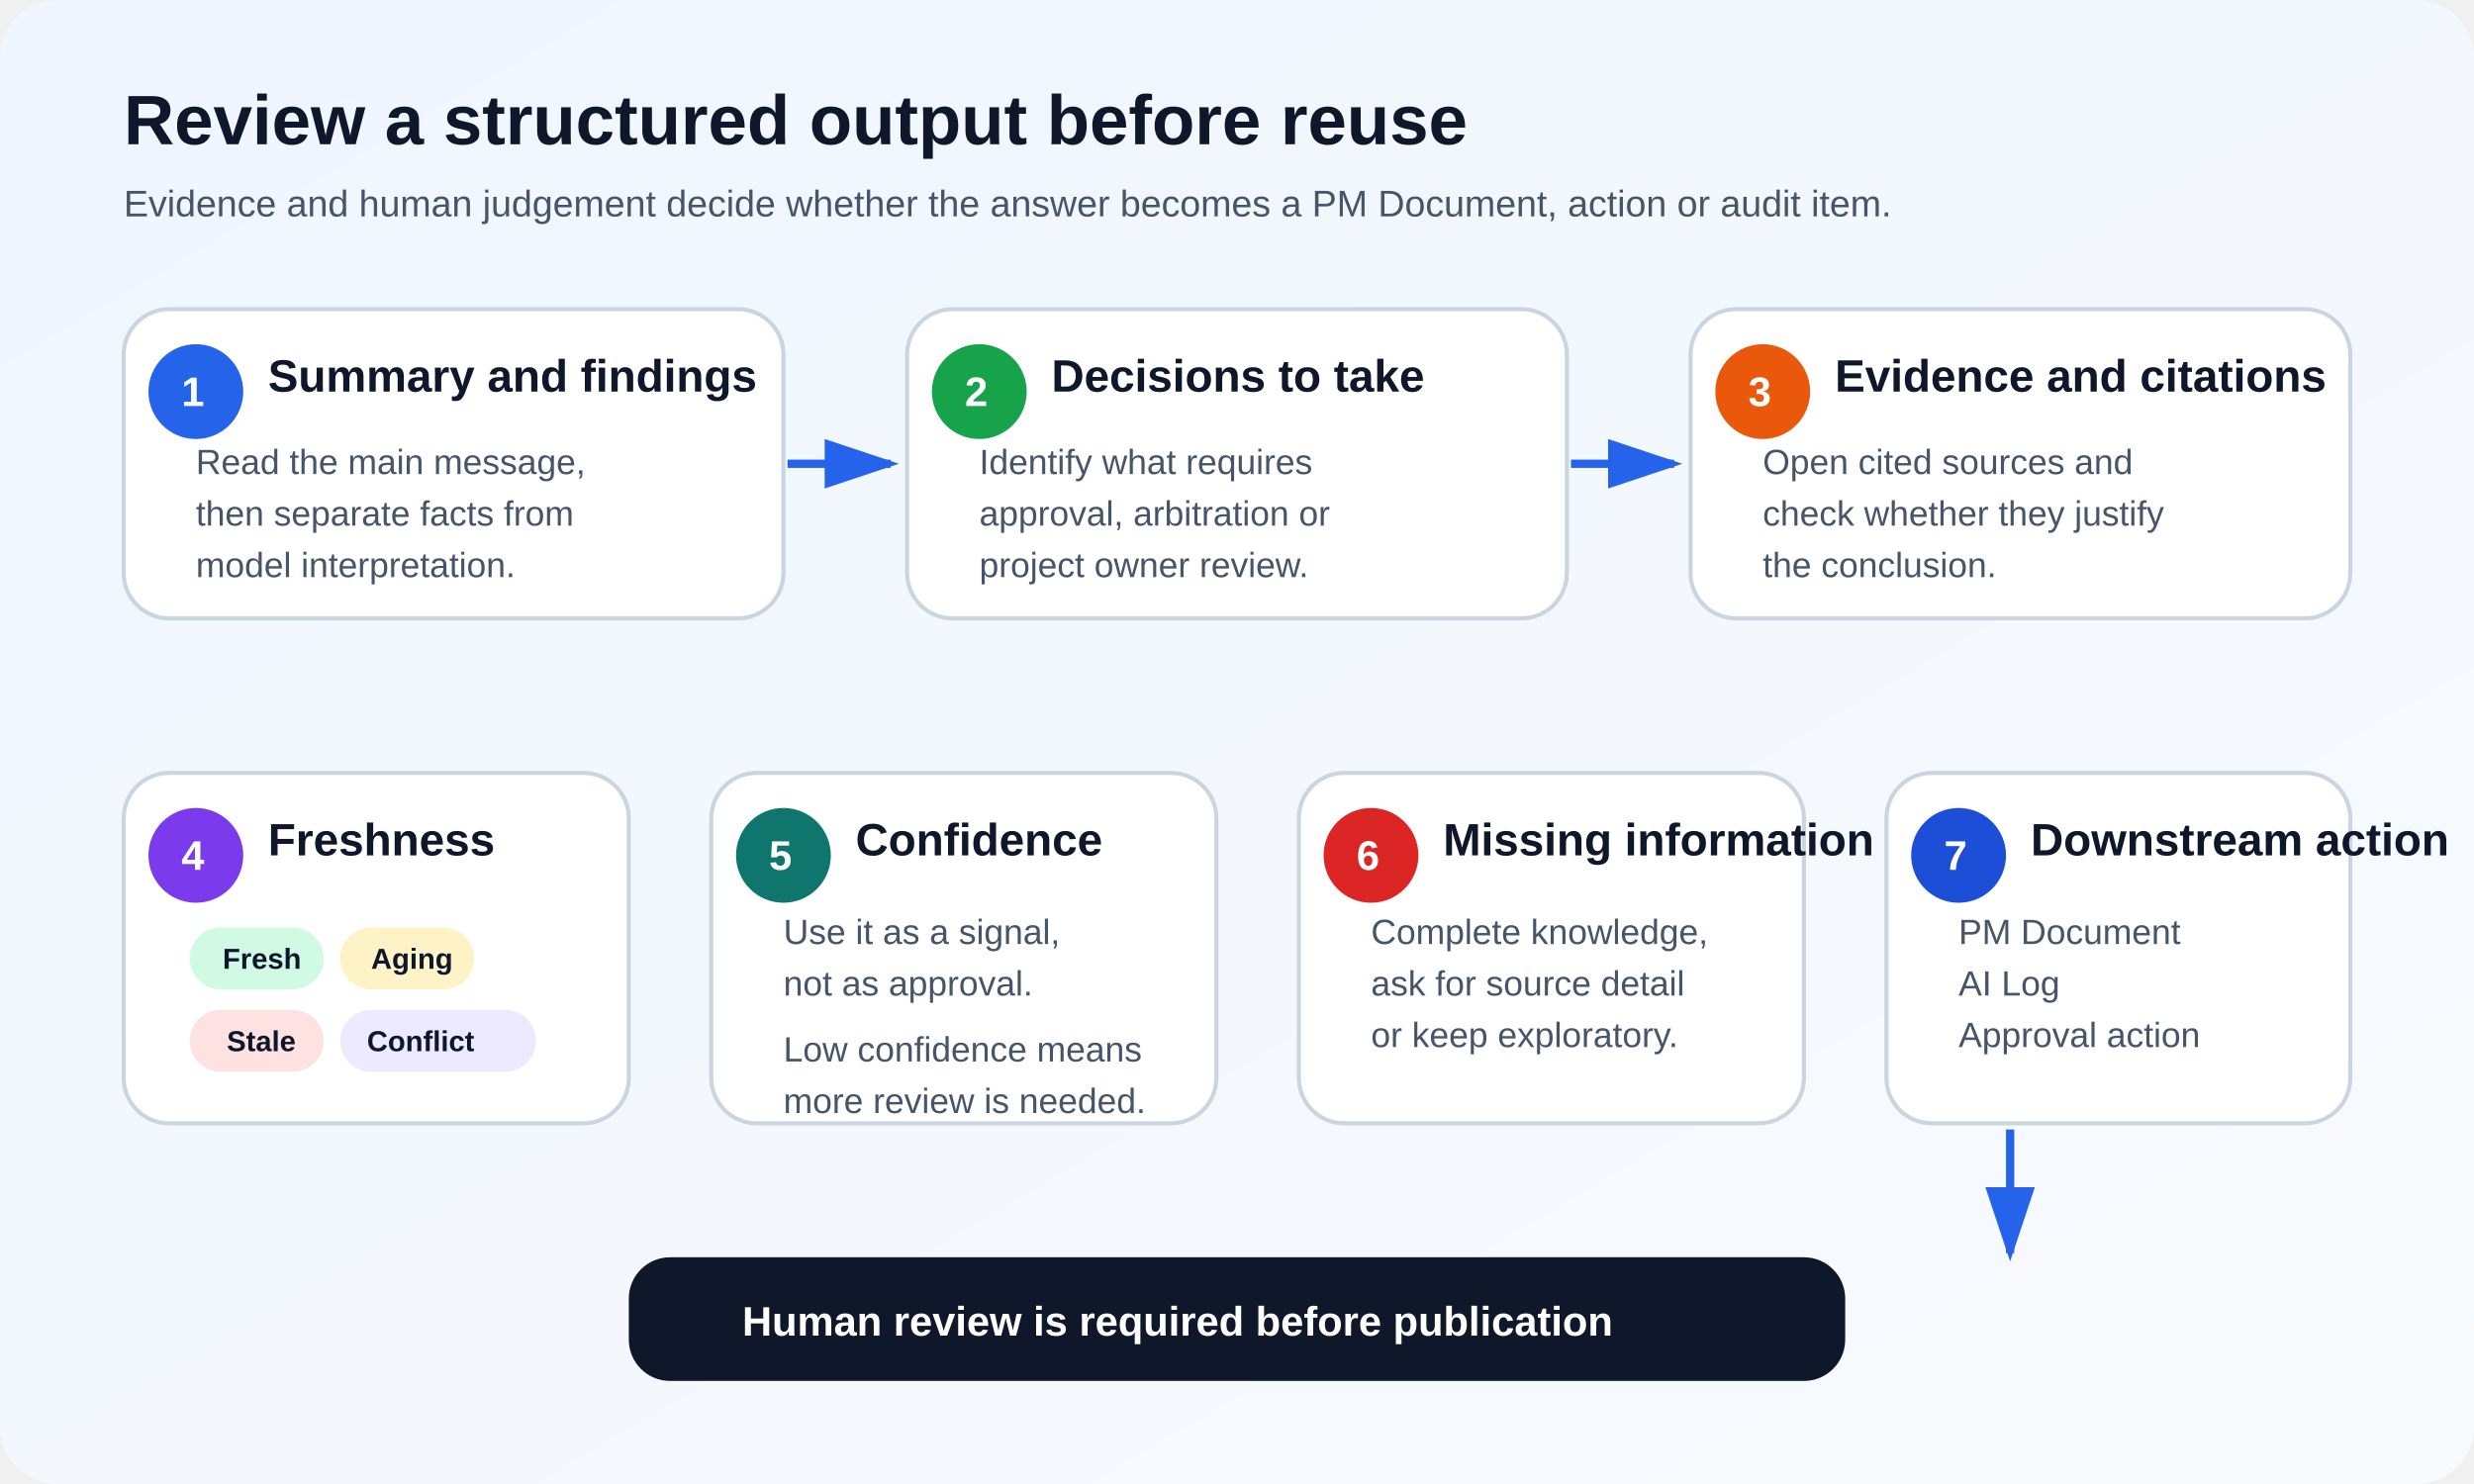
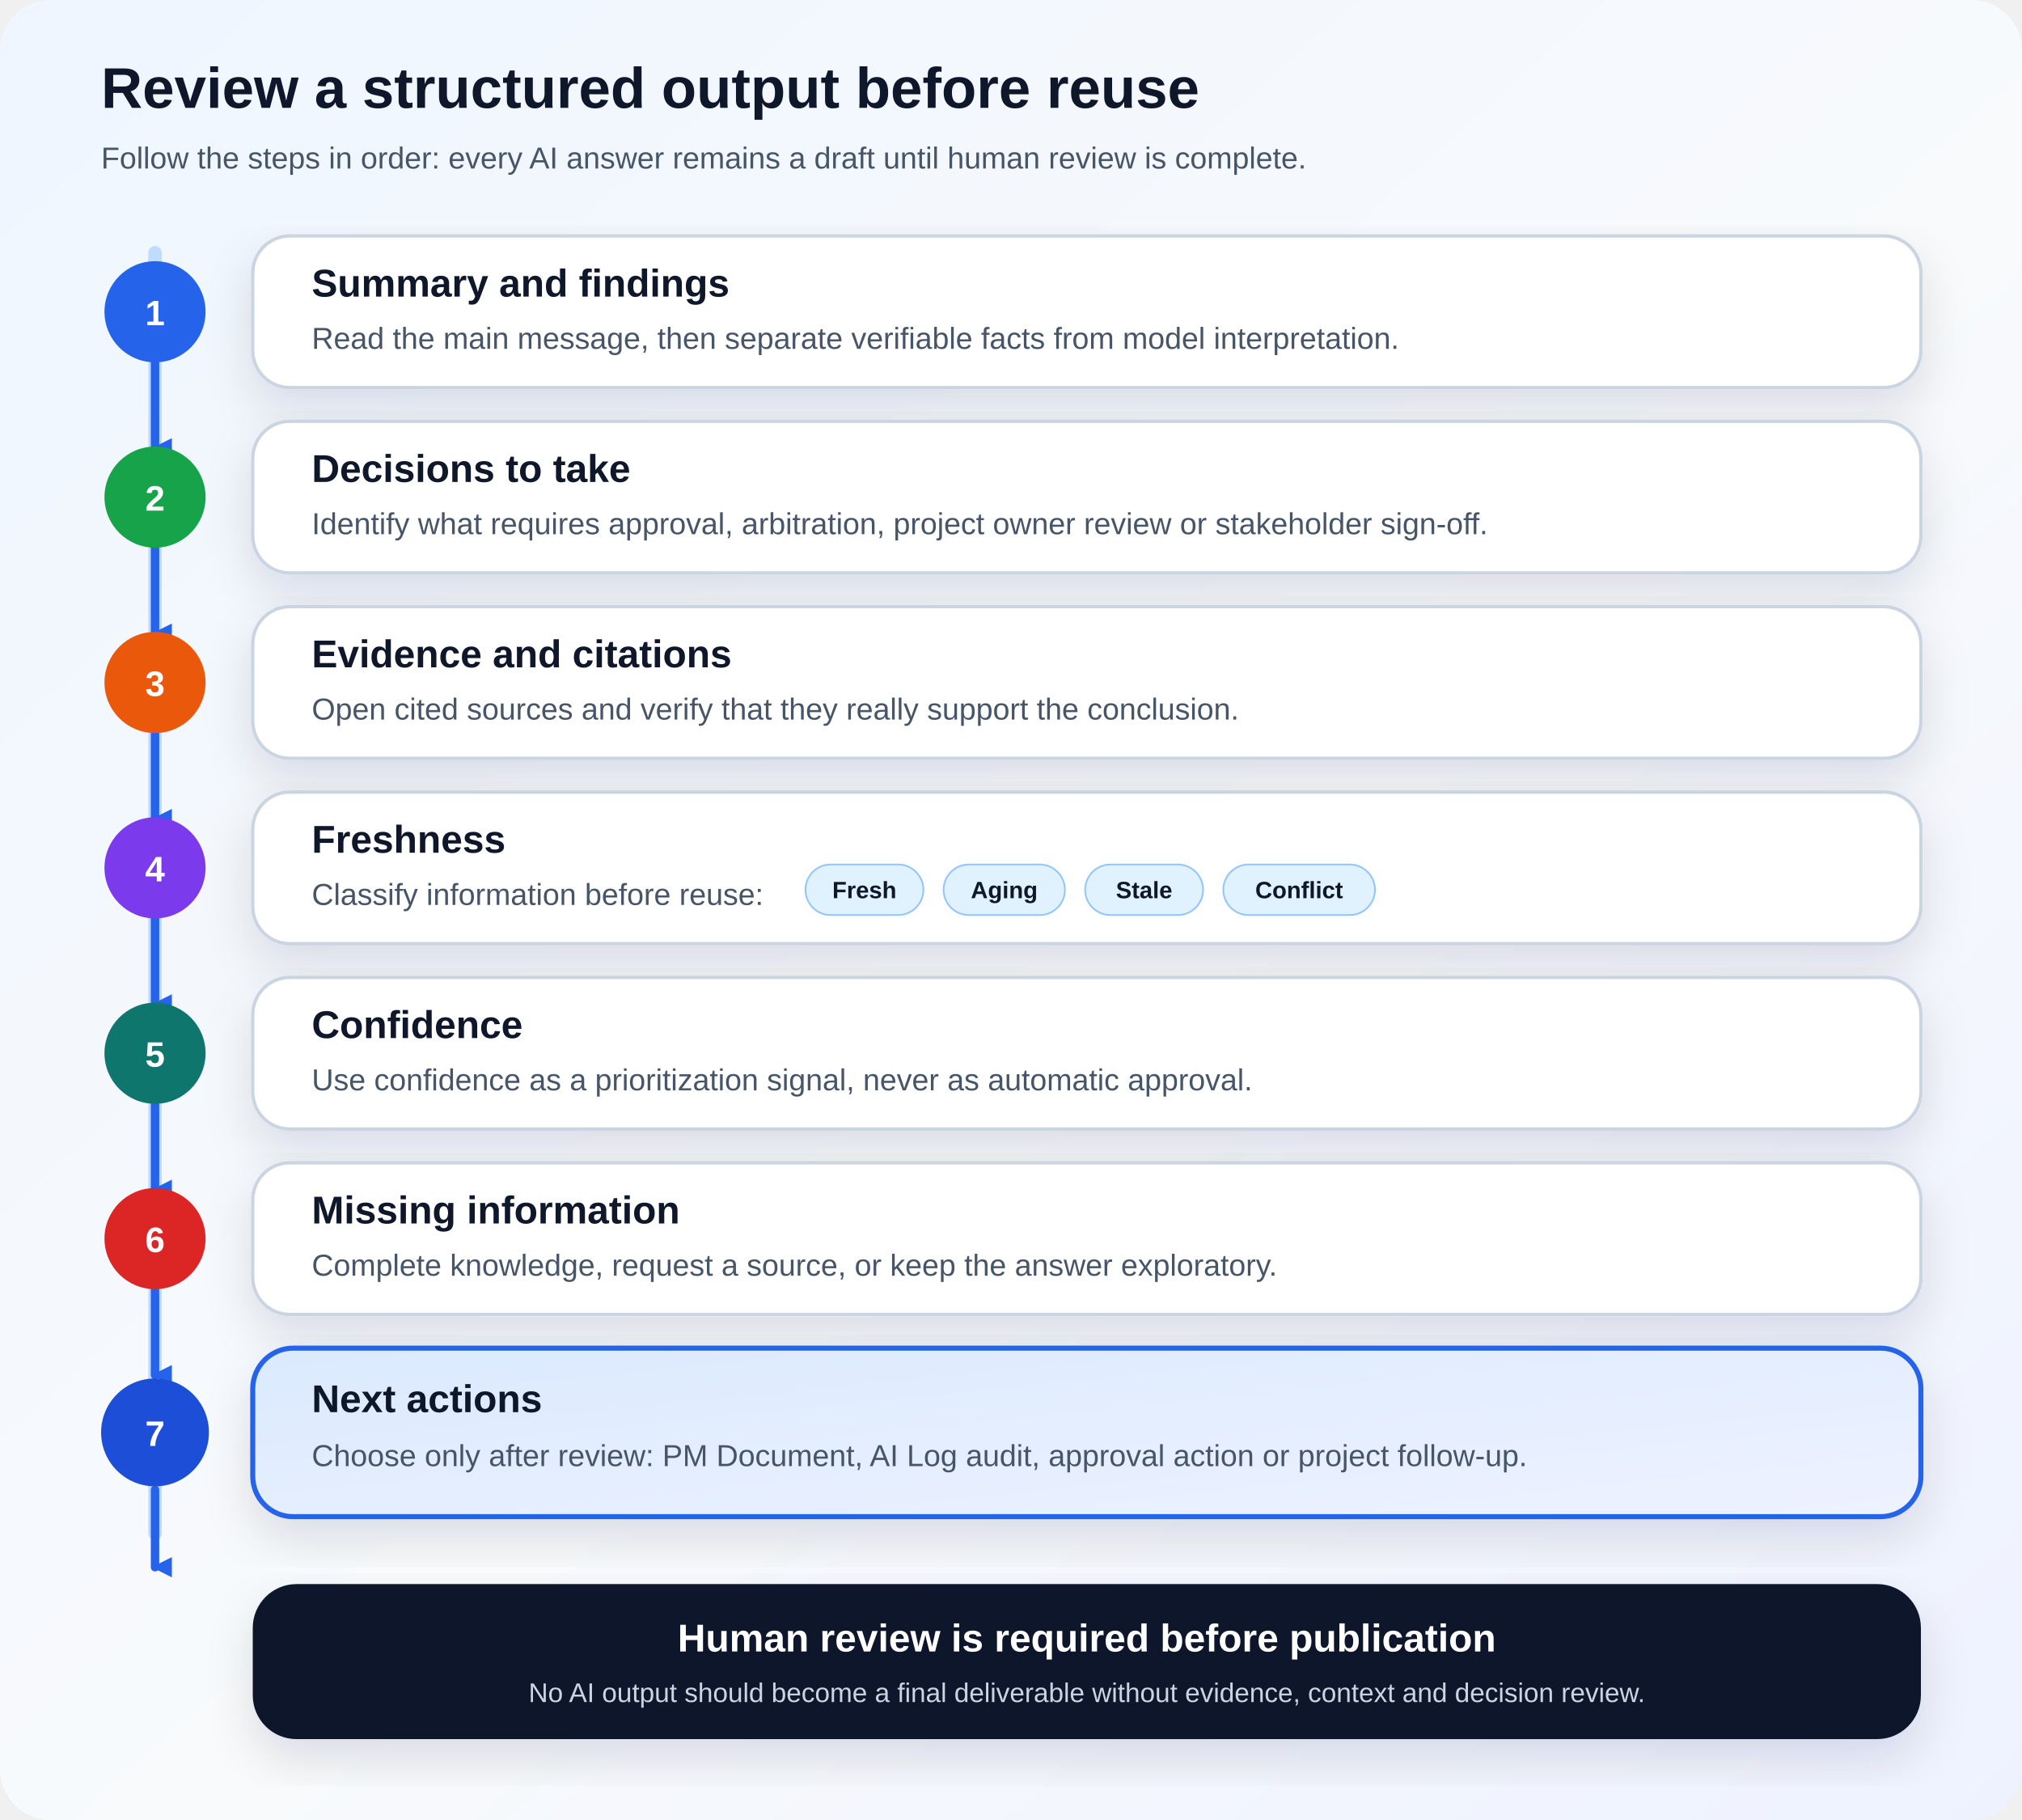
- <svg xmlns="http://www.w3.org/2000/svg" viewBox="0 0 1200 720" role="img" aria-labelledby="title desc">
+ <svg xmlns="http://www.w3.org/2000/svg" width="1200" height="1080" viewBox="0 0 1200 1080" role="img" aria-labelledby="title desc">
  <defs>
    <linearGradient id="bg" x1="0" y1="0" x2="1" y2="1">
      <stop offset="0" stop-color="#eff6ff" />
-       <stop offset="1" stop-color="#f8fafc" />
+       <stop offset="0.55" stop-color="#f8fafc" />
+       <stop offset="1" stop-color="#eef2ff" />
    </linearGradient>
-     <marker id="arrow" markerWidth="10" markerHeight="10" refX="8" refY="3" orient="auto" markerUnits="strokeWidth">
-       <path d="M0,0 L0,6 L9,3 z" fill="#2563eb" />
+     <linearGradient id="action" x1="0" y1="0" x2="1" y2="1">
+       <stop offset="0" stop-color="#dbeafe" />
+       <stop offset="1" stop-color="#eef2ff" />
+     </linearGradient>
+     <marker id="arrow" markerWidth="14" markerHeight="14" refX="7" refY="11" orient="auto" markerUnits="userSpaceOnUse">
+       <path d="M1,1 L13,1 L7,13 Z" fill="#2563eb" />
    </marker>
+     <filter id="shadow" x="-10%" y="-20%" width="120%" height="150%">
+       <feDropShadow dx="0" dy="12" stdDeviation="14" flood-color="#0f172a" flood-opacity="0.12" />
+     </filter>
    <style>
-       .title{font:700 34px Arial,sans-serif;fill:#0f172a}.subtitle{font:400 18px Arial,sans-serif;fill:#475569}.card{fill:#fff;stroke:#cbd5e1;stroke-width:2}.num{font:700 20px Arial,sans-serif;fill:#fff}.head{font:700 22px Arial,sans-serif;fill:#0f172a}.body{font:400 17px Arial,sans-serif;fill:#475569}.pill{font:700 14px Arial,sans-serif;fill:#0f172a}
+       .title{font:700 34px Arial,sans-serif;fill:#0f172a}.subtitle{font:400 18px Arial,sans-serif;fill:#475569}.rail{stroke:#bfdbfe;stroke-width:8;stroke-linecap:round}.flow{stroke:#2563eb;stroke-width:5;stroke-linecap:round;marker-end:url(#arrow)}.card{fill:#fff;stroke:#cbd5e1;stroke-width:2;filter:url(#shadow)}.action-card{fill:url(#action);stroke:#2563eb;stroke-width:3;filter:url(#shadow)}.num{font:700 21px Arial,sans-serif;fill:#fff;text-anchor:middle}.head{font:700 23px Arial,sans-serif;fill:#0f172a}.body{font:400 18px Arial,sans-serif;fill:#475569}.small{font:700 14px Arial,sans-serif;fill:#0f172a}.pill{fill:#e0f2fe;stroke:#93c5fd;stroke-width:1}.final{font:700 23px Arial,sans-serif;fill:#fff;text-anchor:middle}.final-sub{font:400 16px Arial,sans-serif;fill:#cbd5e1;text-anchor:middle}
    </style>
  </defs>
-   <rect width="1200" height="720" rx="28" fill="url(#bg)" />
-   <text x="60" y="70" class="title">Review a structured output before reuse</text>
-   <text x="60" y="105" class="subtitle">Evidence and human judgement decide whether the answer becomes a PM Document, action or audit item.</text>
-   <rect x="60" y="150" width="320" height="150" rx="22" class="card" />
-   <circle cx="95" cy="190" r="23" fill="#2563eb" />
-   <text x="88" y="197" class="num">1</text>
-   <text x="130" y="190" class="head">Summary and findings</text>
-   <text x="95" y="230" class="body">Read the main message,</text>
-   <text x="95" y="255" class="body">then separate facts from</text>
-   <text x="95" y="280" class="body">model interpretation.</text>
-   <rect x="440" y="150" width="320" height="150" rx="22" class="card" />
-   <circle cx="475" cy="190" r="23" fill="#16a34a" />
-   <text x="468" y="197" class="num">2</text>
-   <text x="510" y="190" class="head">Decisions to take</text>
-   <text x="475" y="230" class="body">Identify what requires</text>
-   <text x="475" y="255" class="body">approval, arbitration or</text>
-   <text x="475" y="280" class="body">project owner review.</text>
-   <rect x="820" y="150" width="320" height="150" rx="22" class="card" />
-   <circle cx="855" cy="190" r="23" fill="#ea580c" />
-   <text x="848" y="197" class="num">3</text>
-   <text x="890" y="190" class="head">Evidence and citations</text>
-   <text x="855" y="230" class="body">Open cited sources and</text>
-   <text x="855" y="255" class="body">check whether they justify</text>
-   <text x="855" y="280" class="body">the conclusion.</text>
-   <line x1="382" y1="225" x2="432" y2="225" stroke="#2563eb" stroke-width="4" marker-end="url(#arrow)" />
-   <line x1="762" y1="225" x2="812" y2="225" stroke="#2563eb" stroke-width="4" marker-end="url(#arrow)" />
-   <rect x="60" y="375" width="245" height="170" rx="22" class="card" />
-   <circle cx="95" cy="415" r="23" fill="#7c3aed" />
-   <text x="88" y="422" class="num">4</text>
-   <text x="130" y="415" class="head">Freshness</text>
-   <rect x="92" y="450" width="65" height="30" rx="15" fill="#d1fae5" />
-   <text x="108" y="470" class="pill">Fresh</text>
-   <rect x="165" y="450" width="65" height="30" rx="15" fill="#fef3c7" />
-   <text x="180" y="470" class="pill">Aging</text>
-   <rect x="92" y="490" width="65" height="30" rx="15" fill="#fee2e2" />
-   <text x="110" y="510" class="pill">Stale</text>
-   <rect x="165" y="490" width="95" height="30" rx="15" fill="#ede9fe" />
-   <text x="178" y="510" class="pill">Conflict</text>
-   <rect x="345" y="375" width="245" height="170" rx="22" class="card" />
-   <circle cx="380" cy="415" r="23" fill="#0f766e" />
-   <text x="373" y="422" class="num">5</text>
-   <text x="415" y="415" class="head">Confidence</text>
-   <text x="380" y="458" class="body">Use it as a signal,</text>
-   <text x="380" y="483" class="body">not as approval.</text>
-   <text x="380" y="515" class="body">Low confidence means</text>
-   <text x="380" y="540" class="body">more review is needed.</text>
-   <rect x="630" y="375" width="245" height="170" rx="22" class="card" />
-   <circle cx="665" cy="415" r="23" fill="#dc2626" />
-   <text x="658" y="422" class="num">6</text>
-   <text x="700" y="415" class="head">Missing information</text>
-   <text x="665" y="458" class="body">Complete knowledge,</text>
-   <text x="665" y="483" class="body">ask for source detail</text>
-   <text x="665" y="508" class="body">or keep exploratory.</text>
-   <rect x="915" y="375" width="225" height="170" rx="22" class="card" />
-   <circle cx="950" cy="415" r="23" fill="#1d4ed8" />
-   <text x="943" y="422" class="num">7</text>
-   <text x="985" y="415" class="head">Downstream action</text>
-   <text x="950" y="458" class="body">PM Document</text>
-   <text x="950" y="483" class="body">AI Log</text>
-   <text x="950" y="508" class="body">Approval action</text>
-   <line x1="975" y1="548" x2="975" y2="608" stroke="#2563eb" stroke-width="4" marker-end="url(#arrow)" />
-   <rect x="305" y="610" width="590" height="60" rx="20" fill="#0f172a" />
-   <text x="360" y="648" font-family="Arial,sans-serif" font-size="20" font-weight="700" fill="#fff">Human review is required before publication</text>
+   <rect width="1200" height="1080" rx="30" fill="url(#bg)" />
+   <text x="60" y="64" class="title">Review a structured output before reuse</text>
+   <text x="60" y="100" class="subtitle">Follow the steps in order: every AI answer remains a draft until human review is complete.</text>
+   <line x1="92" y1="150" x2="92" y2="910" class="rail" />
+   <line x1="92" y1="208" x2="92" y2="266" class="flow" />
+   <line x1="92" y1="318" x2="92" y2="376" class="flow" />
+   <line x1="92" y1="428" x2="92" y2="486" class="flow" />
+   <line x1="92" y1="538" x2="92" y2="596" class="flow" />
+   <line x1="92" y1="648" x2="92" y2="706" class="flow" />
+   <line x1="92" y1="758" x2="92" y2="816" class="flow" />
+   <line x1="92" y1="884" x2="92" y2="930" class="flow" />
+   <circle cx="92" cy="185" r="30" fill="#2563eb" />
+   <text x="92" y="193" class="num">1</text>
+   <rect x="150" y="140" width="990" height="90" rx="22" class="card" />
+   <text x="185" y="176" class="head">Summary and findings</text>
+   <text x="185" y="207" class="body">Read the main message, then separate verifiable facts from model interpretation.</text>
+   <circle cx="92" cy="295" r="30" fill="#16a34a" />
+   <text x="92" y="303" class="num">2</text>
+   <rect x="150" y="250" width="990" height="90" rx="22" class="card" />
+   <text x="185" y="286" class="head">Decisions to take</text>
+   <text x="185" y="317" class="body">Identify what requires approval, arbitration, project owner review or stakeholder sign-off.</text>
+   <circle cx="92" cy="405" r="30" fill="#ea580c" />
+   <text x="92" y="413" class="num">3</text>
+   <rect x="150" y="360" width="990" height="90" rx="22" class="card" />
+   <text x="185" y="396" class="head">Evidence and citations</text>
+   <text x="185" y="427" class="body">Open cited sources and verify that they really support the conclusion.</text>
+   <circle cx="92" cy="515" r="30" fill="#7c3aed" />
+   <text x="92" y="523" class="num">4</text>
+   <rect x="150" y="470" width="990" height="90" rx="22" class="card" />
+   <text x="185" y="506" class="head">Freshness</text>
+   <text x="185" y="537" class="body">Classify information before reuse:</text>
+   <rect x="478" y="513" width="70" height="30" rx="15" class="pill" />
+   <text x="513" y="533" class="small" text-anchor="middle">Fresh</text>
+   <rect x="560" y="513" width="72" height="30" rx="15" class="pill" />
+   <text x="596" y="533" class="small" text-anchor="middle">Aging</text>
+   <rect x="644" y="513" width="70" height="30" rx="15" class="pill" />
+   <text x="679" y="533" class="small" text-anchor="middle">Stale</text>
+   <rect x="726" y="513" width="90" height="30" rx="15" class="pill" />
+   <text x="771" y="533" class="small" text-anchor="middle">Conflict</text>
+   <circle cx="92" cy="625" r="30" fill="#0f766e" />
+   <text x="92" y="633" class="num">5</text>
+   <rect x="150" y="580" width="990" height="90" rx="22" class="card" />
+   <text x="185" y="616" class="head">Confidence</text>
+   <text x="185" y="647" class="body">Use confidence as a prioritization signal, never as automatic approval.</text>
+   <circle cx="92" cy="735" r="30" fill="#dc2626" />
+   <text x="92" y="743" class="num">6</text>
+   <rect x="150" y="690" width="990" height="90" rx="22" class="card" />
+   <text x="185" y="726" class="head">Missing information</text>
+   <text x="185" y="757" class="body">Complete knowledge, request a source, or keep the answer exploratory.</text>
+   <circle cx="92" cy="850" r="32" fill="#1d4ed8" />
+   <text x="92" y="858" class="num">7</text>
+   <rect x="150" y="800" width="990" height="100" rx="24" class="action-card" />
+   <text x="185" y="838" class="head">Next actions</text>
+   <text x="185" y="870" class="body">Choose only after review: PM Document, AI Log audit, approval action or project follow-up.</text>
+   <rect x="150" y="940" width="990" height="92" rx="26" fill="#0f172a" filter="url(#shadow)" />
+   <text x="645" y="980" class="final">Human review is required before publication</text>
+   <text x="645" y="1010" class="final-sub">No AI output should become a final deliverable without evidence, context and decision review.</text>
</svg>
